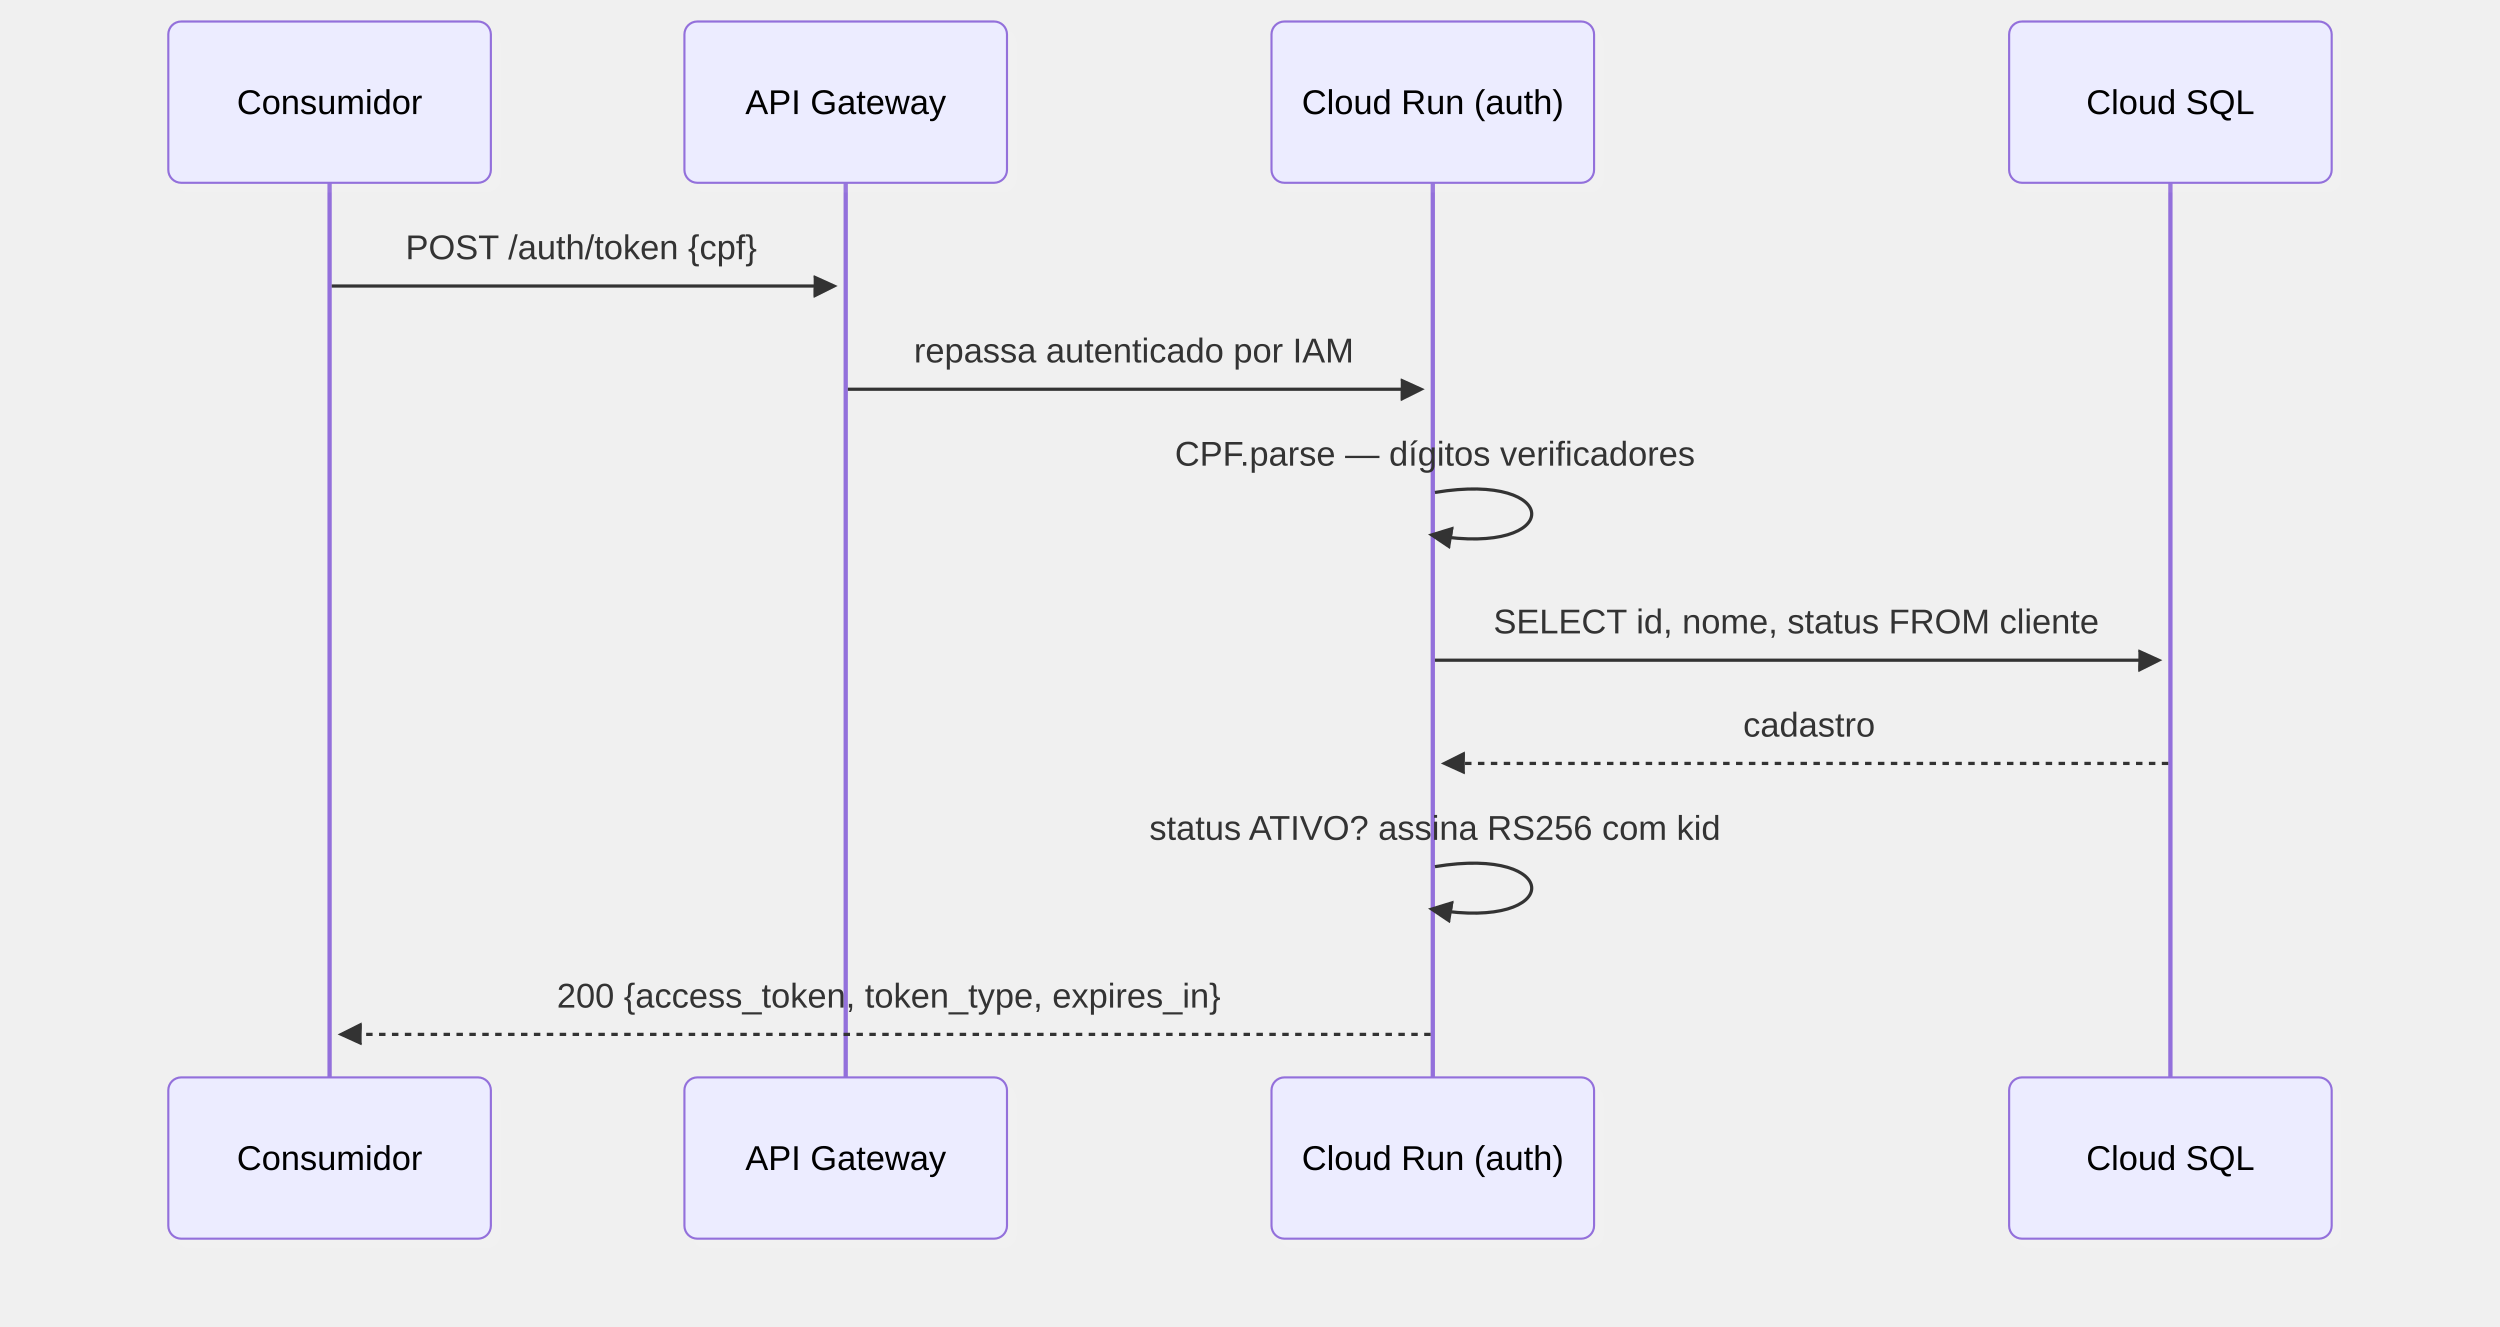
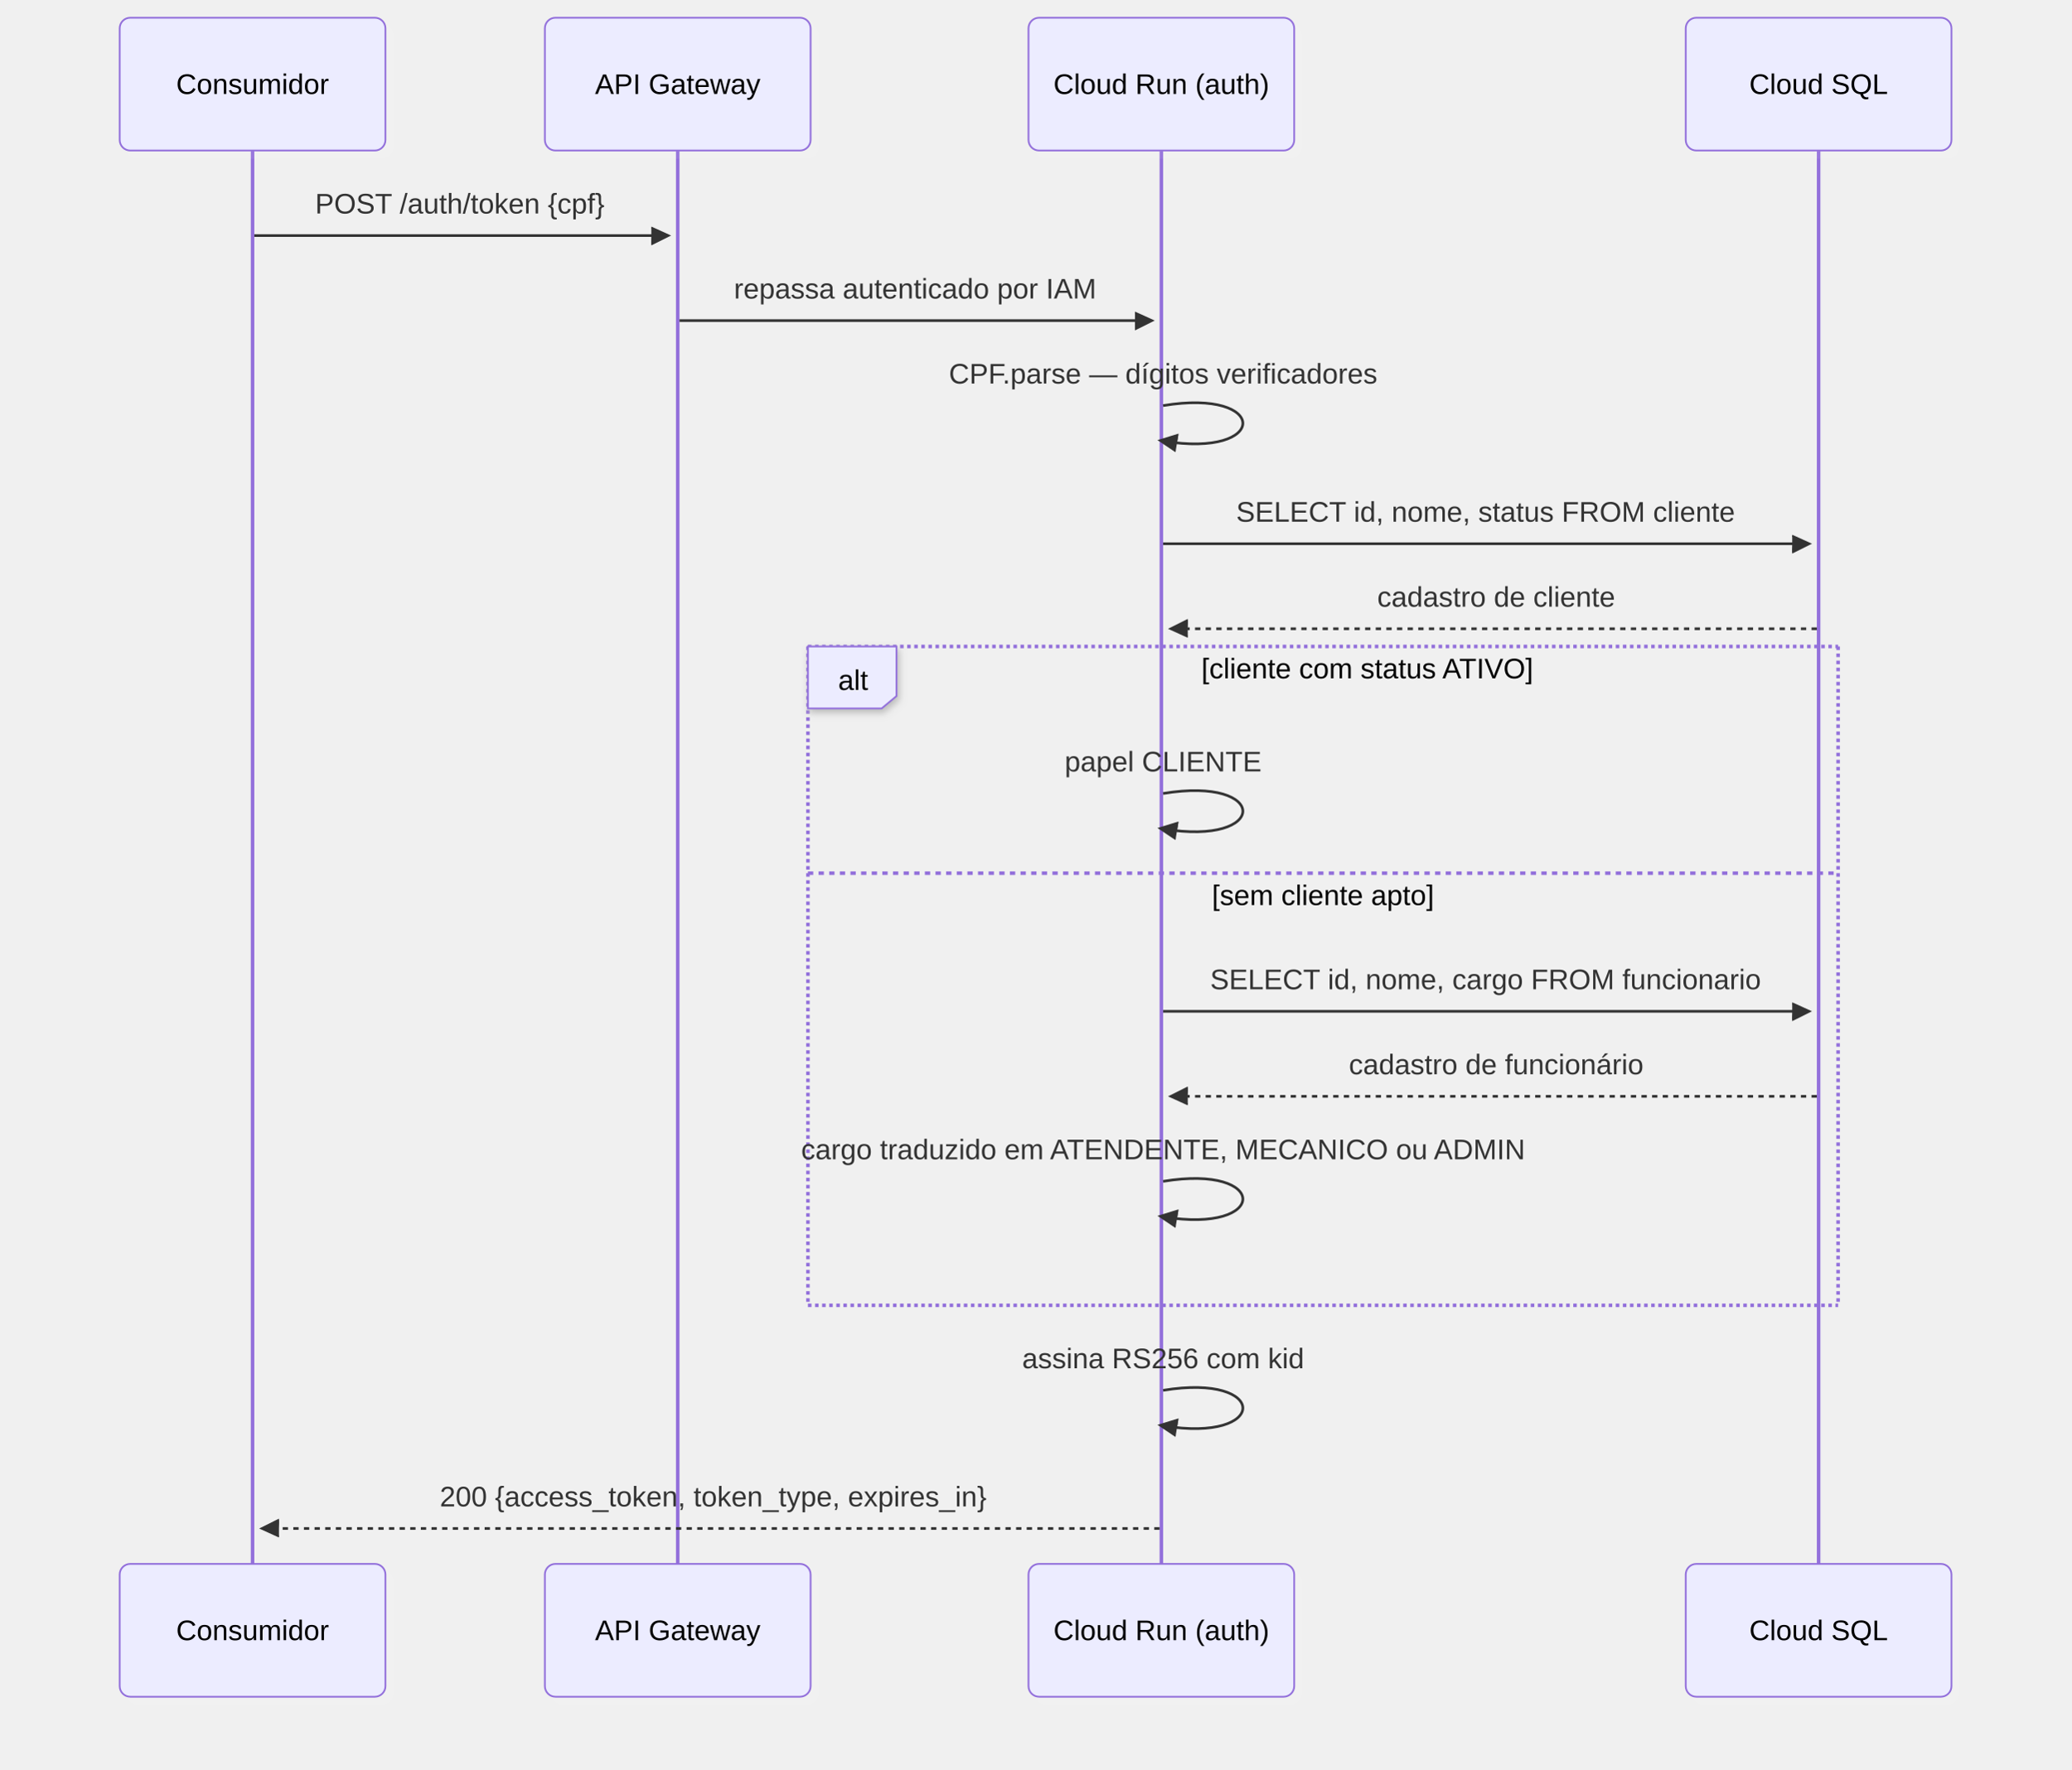
- <svg xmlns="http://www.w3.org/2000/svg" id="my-svg" width="1106" height="587" viewBox="-50 -10 1106 617" role="graphics-document document" aria-roledescription="sequence" style="background-color: white;">
+ <svg xmlns="http://www.w3.org/2000/svg" id="my-svg" width="1134" height="969" viewBox="-50 -10 1134 999" role="graphics-document document" aria-roledescription="sequence" style="background-color: white;">
  <g>
-     <rect x="856" y="491" fill="#eaeaea" stroke="#666" width="150" height="75" name="DB" rx="6" ry="6" class="actor actor-bottom" data-look="neo" filter="url(#my-svg-drop-shadow)" />
-     <text x="931" y="528.5" dominant-baseline="central" alignment-baseline="central" class="actor actor-box" style="text-anchor: middle; font-size: 16px; font-weight: 400; font-family: &quot;Trebuchet MS&quot;, Verdana, Arial, Helvetica, sans-serif;">
-       <tspan x="931" dy="0">Cloud SQL</tspan>
+     <rect x="884" y="873" fill="#eaeaea" stroke="#666" width="150" height="75" name="DB" rx="6" ry="6" class="actor actor-bottom" data-look="neo" filter="url(#my-svg-drop-shadow)" />
+     <text x="959" y="910.5" dominant-baseline="central" alignment-baseline="central" class="actor actor-box" style="text-anchor: middle; font-size: 16px; font-weight: 400; font-family: &quot;Trebuchet MS&quot;, Verdana, Arial, Helvetica, sans-serif;">
+       <tspan x="959" dy="0">Cloud SQL</tspan>
    </text>
  </g>
  <g>
-     <rect x="513" y="491" fill="#eaeaea" stroke="#666" width="150" height="75" name="S" rx="6" ry="6" class="actor actor-bottom" data-look="neo" filter="url(#my-svg-drop-shadow)" />
-     <text x="588" y="528.5" dominant-baseline="central" alignment-baseline="central" class="actor actor-box" style="text-anchor: middle; font-size: 16px; font-weight: 400; font-family: &quot;Trebuchet MS&quot;, Verdana, Arial, Helvetica, sans-serif;">
+     <rect x="513" y="873" fill="#eaeaea" stroke="#666" width="150" height="75" name="S" rx="6" ry="6" class="actor actor-bottom" data-look="neo" filter="url(#my-svg-drop-shadow)" />
+     <text x="588" y="910.5" dominant-baseline="central" alignment-baseline="central" class="actor actor-box" style="text-anchor: middle; font-size: 16px; font-weight: 400; font-family: &quot;Trebuchet MS&quot;, Verdana, Arial, Helvetica, sans-serif;">
      <tspan x="588" dy="0">Cloud Run (auth)</tspan>
    </text>
  </g>
  <g>
-     <rect x="240" y="491" fill="#eaeaea" stroke="#666" width="150" height="75" name="G" rx="6" ry="6" class="actor actor-bottom" data-look="neo" filter="url(#my-svg-drop-shadow)" />
-     <text x="315" y="528.5" dominant-baseline="central" alignment-baseline="central" class="actor actor-box" style="text-anchor: middle; font-size: 16px; font-weight: 400; font-family: &quot;Trebuchet MS&quot;, Verdana, Arial, Helvetica, sans-serif;">
+     <rect x="240" y="873" fill="#eaeaea" stroke="#666" width="150" height="75" name="G" rx="6" ry="6" class="actor actor-bottom" data-look="neo" filter="url(#my-svg-drop-shadow)" />
+     <text x="315" y="910.5" dominant-baseline="central" alignment-baseline="central" class="actor actor-box" style="text-anchor: middle; font-size: 16px; font-weight: 400; font-family: &quot;Trebuchet MS&quot;, Verdana, Arial, Helvetica, sans-serif;">
      <tspan x="315" dy="0">API Gateway</tspan>
    </text>
  </g>
  <g>
-     <rect x="0" y="491" fill="#eaeaea" stroke="#666" width="150" height="75" name="C" rx="6" ry="6" class="actor actor-bottom" data-look="neo" filter="url(#my-svg-drop-shadow)" />
-     <text x="75" y="528.5" dominant-baseline="central" alignment-baseline="central" class="actor actor-box" style="text-anchor: middle; font-size: 16px; font-weight: 400; font-family: &quot;Trebuchet MS&quot;, Verdana, Arial, Helvetica, sans-serif;">
+     <rect x="0" y="873" fill="#eaeaea" stroke="#666" width="150" height="75" name="C" rx="6" ry="6" class="actor actor-bottom" data-look="neo" filter="url(#my-svg-drop-shadow)" />
+     <text x="75" y="910.5" dominant-baseline="central" alignment-baseline="central" class="actor actor-box" style="text-anchor: middle; font-size: 16px; font-weight: 400; font-family: &quot;Trebuchet MS&quot;, Verdana, Arial, Helvetica, sans-serif;">
      <tspan x="75" dy="0">Consumidor</tspan>
    </text>
  </g>
  <g>
-     <line id="actor3" x1="931" y1="75" x2="931" y2="491" class="actor-line 200" stroke-width="0.5px" stroke="#999" name="DB" data-et="life-line" data-id="DB" />
+     <line id="actor3" x1="959" y1="75" x2="959" y2="873" class="actor-line 200" stroke-width="0.5px" stroke="#999" name="DB" data-et="life-line" data-id="DB" />
    <g id="root-3" data-look="neo" data-et="participant" data-type="participant" data-id="DB">
-       <rect x="856" y="0" fill="#eaeaea" stroke="#666" width="150" height="75" name="DB" rx="6" ry="6" class="actor actor-top" data-look="neo" filter="url(#my-svg-drop-shadow)" />
-       <text x="931" y="37.5" dominant-baseline="central" alignment-baseline="central" class="actor actor-box" style="text-anchor: middle; font-size: 16px; font-weight: 400; font-family: &quot;Trebuchet MS&quot;, Verdana, Arial, Helvetica, sans-serif;">
-         <tspan x="931" dy="0">Cloud SQL</tspan>
+       <rect x="884" y="0" fill="#eaeaea" stroke="#666" width="150" height="75" name="DB" rx="6" ry="6" class="actor actor-top" data-look="neo" filter="url(#my-svg-drop-shadow)" />
+       <text x="959" y="37.5" dominant-baseline="central" alignment-baseline="central" class="actor actor-box" style="text-anchor: middle; font-size: 16px; font-weight: 400; font-family: &quot;Trebuchet MS&quot;, Verdana, Arial, Helvetica, sans-serif;">
+         <tspan x="959" dy="0">Cloud SQL</tspan>
      </text>
    </g>
  </g>
  <g>
-     <line id="actor2" x1="588" y1="75" x2="588" y2="491" class="actor-line 200" stroke-width="0.5px" stroke="#999" name="S" data-et="life-line" data-id="S" />
+     <line id="actor2" x1="588" y1="75" x2="588" y2="873" class="actor-line 200" stroke-width="0.5px" stroke="#999" name="S" data-et="life-line" data-id="S" />
    <g id="root-2" data-look="neo" data-et="participant" data-type="participant" data-id="S">
      <rect x="513" y="0" fill="#eaeaea" stroke="#666" width="150" height="75" name="S" rx="6" ry="6" class="actor actor-top" data-look="neo" filter="url(#my-svg-drop-shadow)" />
      <text x="588" y="37.5" dominant-baseline="central" alignment-baseline="central" class="actor actor-box" style="text-anchor: middle; font-size: 16px; font-weight: 400; font-family: &quot;Trebuchet MS&quot;, Verdana, Arial, Helvetica, sans-serif;">
        <tspan x="588" dy="0">Cloud Run (auth)</tspan>
      </text>
    </g>
  </g>
  <g>
-     <line id="actor1" x1="315" y1="75" x2="315" y2="491" class="actor-line 200" stroke-width="0.5px" stroke="#999" name="G" data-et="life-line" data-id="G" />
+     <line id="actor1" x1="315" y1="75" x2="315" y2="873" class="actor-line 200" stroke-width="0.5px" stroke="#999" name="G" data-et="life-line" data-id="G" />
    <g id="root-1" data-look="neo" data-et="participant" data-type="participant" data-id="G">
      <rect x="240" y="0" fill="#eaeaea" stroke="#666" width="150" height="75" name="G" rx="6" ry="6" class="actor actor-top" data-look="neo" filter="url(#my-svg-drop-shadow)" />
      <text x="315" y="37.5" dominant-baseline="central" alignment-baseline="central" class="actor actor-box" style="text-anchor: middle; font-size: 16px; font-weight: 400; font-family: &quot;Trebuchet MS&quot;, Verdana, Arial, Helvetica, sans-serif;">
        <tspan x="315" dy="0">API Gateway</tspan>
      </text>
    </g>
  </g>
  <g>
-     <line id="actor0" x1="75" y1="75" x2="75" y2="491" class="actor-line 200" stroke-width="0.5px" stroke="#999" name="C" data-et="life-line" data-id="C" />
+     <line id="actor0" x1="75" y1="75" x2="75" y2="873" class="actor-line 200" stroke-width="0.5px" stroke="#999" name="C" data-et="life-line" data-id="C" />
    <g id="root-0" data-look="neo" data-et="participant" data-type="participant" data-id="C">
      <rect x="0" y="0" fill="#eaeaea" stroke="#666" width="150" height="75" name="C" rx="6" ry="6" class="actor actor-top" data-look="neo" filter="url(#my-svg-drop-shadow)" />
      <text x="75" y="37.5" dominant-baseline="central" alignment-baseline="central" class="actor actor-box" style="text-anchor: middle; font-size: 16px; font-weight: 400; font-family: &quot;Trebuchet MS&quot;, Verdana, Arial, Helvetica, sans-serif;">
        <tspan x="75" dy="0">Consumidor</tspan>
      </text>
    </g>
  </g>
  <style>#my-svg{font-family:"Trebuchet MS",Verdana,Arial,Helvetica,sans-serif;font-size:16px;fill:#333;}@keyframes edge-animation-frame{from{stroke-dashoffset:0;}}@keyframes dash{to{stroke-dashoffset:0;}}#my-svg .edge-animation-slow{stroke-dasharray:9,5!important;stroke-dashoffset:900;animation:dash 50s linear infinite;stroke-linecap:round;}#my-svg .edge-animation-fast{stroke-dasharray:9,5!important;stroke-dashoffset:900;animation:dash 20s linear infinite;stroke-linecap:round;}#my-svg .error-icon{fill:#552222;}#my-svg .error-text{fill:#552222;stroke:#552222;}#my-svg .edge-thickness-normal{stroke-width:1px;}#my-svg .edge-thickness-thick{stroke-width:3.5px;}#my-svg .edge-pattern-solid{stroke-dasharray:0;}#my-svg .edge-thickness-invisible{stroke-width:0;fill:none;}#my-svg .edge-pattern-dashed{stroke-dasharray:3;}#my-svg .edge-pattern-dotted{stroke-dasharray:2;}#my-svg .marker{fill:#333333;stroke:#333333;}#my-svg .marker.cross{stroke:#333333;}#my-svg svg{font-family:"Trebuchet MS",Verdana,Arial,Helvetica,sans-serif;font-size:16px;}#my-svg p{margin:0;}#my-svg .actor{stroke:#9370DB;fill:#ECECFF;stroke-width:1;}#my-svg rect.actor.outer-path[data-look="neo"]{filter:drop-shadow(1px 2px 2px rgba(185, 185, 185, 1));}#my-svg rect.note[data-look="neo"]{stroke:#aaaa33;fill:#fff5ad;filter:drop-shadow(1px 2px 2px rgba(185, 185, 185, 1));}#my-svg text.actor&gt;tspan{fill:black;stroke:none;}#my-svg .actor-line{stroke:#9370DB;}#my-svg .innerArc{stroke-width:1.5;stroke-dasharray:none;}#my-svg .messageLine0{stroke-width:1.5;stroke-dasharray:none;stroke:#333;}#my-svg .messageLine1{stroke-width:1.5;stroke-dasharray:2,2;stroke:#333;}#my-svg [id$="-arrowhead"] path{fill:#333;stroke:#333;}#my-svg .sequenceNumber{fill:white;}#my-svg [id$="-sequencenumber"]{fill:#333;}#my-svg [id$="-crosshead"] path{fill:#333;stroke:#333;}#my-svg .messageText{fill:#333;stroke:none;}#my-svg .labelBox{stroke:#9370DB;fill:#ECECFF;filter:drop-shadow(1px 2px 2px rgba(185, 185, 185, 1));}#my-svg .labelText,#my-svg .labelText&gt;tspan{fill:black;stroke:none;}#my-svg .loopText,#my-svg .loopText&gt;tspan{fill:black;stroke:none;}#my-svg .sectionTitle,#my-svg .sectionTitle&gt;tspan{fill:black;stroke:none;}#my-svg .loopLine{stroke-width:2px;stroke-dasharray:2,2;stroke:#9370DB;fill:#9370DB;}#my-svg .note{stroke:#aaaa33;fill:#fff5ad;}#my-svg .noteText,#my-svg .noteText&gt;tspan{fill:black;stroke:none;}#my-svg .activation0{fill:#f4f4f4;stroke:#666;}#my-svg .activation1{fill:#f4f4f4;stroke:#666;}#my-svg .activation2{fill:#f4f4f4;stroke:#666;}#my-svg .actorPopupMenu{position:absolute;}#my-svg .actorPopupMenuPanel{position:absolute;fill:#ECECFF;box-shadow:0px 8px 16px 0px rgba(0,0,0,0.2);filter:drop-shadow(3px 5px 2px rgb(0 0 0 / 0.4));}#my-svg .actor-man circle,#my-svg line{fill:#ECECFF;stroke-width:2px;}#my-svg g rect.rect{filter:drop-shadow(1px 2px 2px rgba(185, 185, 185, 1));stroke:#9370DB;}#my-svg .node .neo-node{stroke:#9370DB;}#my-svg [data-look="neo"].node rect,#my-svg [data-look="neo"].cluster rect,#my-svg [data-look="neo"].node polygon{stroke:#9370DB;filter:drop-shadow(1px 2px 2px rgba(185, 185, 185, 1));}#my-svg [data-look="neo"].swimlane.cluster rect{filter:none;}#my-svg [data-look="neo"].node path{stroke:#9370DB;stroke-width:1px;}#my-svg [data-look="neo"].node .outer-path{filter:drop-shadow(1px 2px 2px rgba(185, 185, 185, 1));}#my-svg [data-look="neo"].node .neo-line path{stroke:#9370DB;filter:none;}#my-svg [data-look="neo"].node circle{stroke:#9370DB;filter:drop-shadow(1px 2px 2px rgba(185, 185, 185, 1));}#my-svg [data-look="neo"].node circle .state-start{fill:#000000;}#my-svg [data-look="neo"].icon-shape .icon{fill:#9370DB;filter:drop-shadow(1px 2px 2px rgba(185, 185, 185, 1));}#my-svg [data-look="neo"].icon-shape .icon-neo path{stroke:#9370DB;filter:drop-shadow(1px 2px 2px rgba(185, 185, 185, 1));}#my-svg :root{--mermaid-font-family:"Trebuchet MS",Verdana,Arial,Helvetica,sans-serif;}</style>
  <g />
  <defs>
    <symbol id="my-svg-computer" width="24" height="24">
      <path transform="scale(.5)" d="M2 2v13h20v-13h-20zm18 11h-16v-9h16v9zm-10.228 6l.466-1h3.524l.467 1h-4.457zm14.228 3h-24l2-6h2.104l-1.33 4h18.45l-1.297-4h2.073l2 6zm-5-10h-14v-7h14v7z" />
    </symbol>
  </defs>
  <defs>
    <symbol id="my-svg-database" fill-rule="evenodd" clip-rule="evenodd">
      <path transform="scale(.5)" d="M12.258.001l.256.004.255.005.253.008.251.01.249.012.247.015.246.016.242.019.241.02.239.023.236.024.233.027.231.028.229.031.225.032.223.034.22.036.217.038.214.04.211.041.208.043.205.045.201.046.198.048.194.05.191.051.187.053.183.054.18.056.175.057.172.059.168.06.163.061.16.063.155.064.15.066.074.033.073.033.071.034.07.034.069.035.068.035.067.035.066.035.064.036.064.036.062.036.06.036.06.037.058.037.058.037.055.038.055.038.053.038.052.038.051.039.05.039.048.039.047.039.045.04.044.04.043.04.041.04.04.041.039.041.037.041.036.041.034.041.033.042.032.042.03.042.029.042.027.042.026.043.024.043.023.043.021.043.02.043.018.044.017.043.015.044.013.044.012.044.011.045.009.044.007.045.006.045.004.045.002.045.001.045v17l-.001.045-.002.045-.004.045-.006.045-.007.045-.009.044-.011.045-.012.044-.013.044-.015.044-.017.043-.018.044-.02.043-.021.043-.023.043-.024.043-.026.043-.027.042-.029.042-.03.042-.032.042-.033.042-.034.041-.036.041-.037.041-.039.041-.04.041-.041.04-.043.04-.044.04-.045.04-.047.039-.048.039-.05.039-.051.039-.052.038-.053.038-.055.038-.055.038-.058.037-.058.037-.06.037-.06.036-.062.036-.064.036-.064.036-.066.035-.067.035-.068.035-.069.035-.07.034-.071.034-.073.033-.074.033-.15.066-.155.064-.16.063-.163.061-.168.06-.172.059-.175.057-.18.056-.183.054-.187.053-.191.051-.194.05-.198.048-.201.046-.205.045-.208.043-.211.041-.214.04-.217.038-.22.036-.223.034-.225.032-.229.031-.231.028-.233.027-.236.024-.239.023-.241.02-.242.019-.246.016-.247.015-.249.012-.251.01-.253.008-.255.005-.256.004-.258.001-.258-.001-.256-.004-.255-.005-.253-.008-.251-.01-.249-.012-.247-.015-.245-.016-.243-.019-.241-.02-.238-.023-.236-.024-.234-.027-.231-.028-.228-.031-.226-.032-.223-.034-.22-.036-.217-.038-.214-.04-.211-.041-.208-.043-.204-.045-.201-.046-.198-.048-.195-.05-.19-.051-.187-.053-.184-.054-.179-.056-.176-.057-.172-.059-.167-.06-.164-.061-.159-.063-.155-.064-.151-.066-.074-.033-.072-.033-.072-.034-.07-.034-.069-.035-.068-.035-.067-.035-.066-.035-.064-.036-.063-.036-.062-.036-.061-.036-.06-.037-.058-.037-.057-.037-.056-.038-.055-.038-.053-.038-.052-.038-.051-.039-.049-.039-.049-.039-.046-.039-.046-.04-.044-.04-.043-.04-.041-.04-.04-.041-.039-.041-.037-.041-.036-.041-.034-.041-.033-.042-.032-.042-.03-.042-.029-.042-.027-.042-.026-.043-.024-.043-.023-.043-.021-.043-.02-.043-.018-.044-.017-.043-.015-.044-.013-.044-.012-.044-.011-.045-.009-.044-.007-.045-.006-.045-.004-.045-.002-.045-.001-.045v-17l.001-.045.002-.045.004-.045.006-.045.007-.045.009-.044.011-.045.012-.044.013-.044.015-.044.017-.043.018-.044.02-.043.021-.043.023-.043.024-.043.026-.043.027-.042.029-.042.03-.042.032-.042.033-.042.034-.041.036-.041.037-.041.039-.041.04-.041.041-.04.043-.04.044-.04.046-.04.046-.039.049-.039.049-.039.051-.039.052-.038.053-.038.055-.038.056-.038.057-.037.058-.037.06-.037.061-.036.062-.036.063-.036.064-.036.066-.035.067-.035.068-.035.069-.035.07-.034.072-.034.072-.033.074-.033.151-.066.155-.064.159-.063.164-.061.167-.06.172-.059.176-.057.179-.056.184-.054.187-.053.19-.051.195-.05.198-.048.201-.046.204-.045.208-.043.211-.041.214-.04.217-.038.22-.036.223-.034.226-.032.228-.031.231-.028.234-.027.236-.024.238-.023.241-.02.243-.019.245-.016.247-.015.249-.012.251-.01.253-.008.255-.005.256-.004.258-.001.258.001zm-9.258 20.499v.01l.001.021.003.021.004.022.005.021.006.022.007.022.009.023.01.022.011.023.012.023.013.023.015.023.016.024.017.023.018.024.019.024.021.024.022.025.023.024.024.025.052.049.056.05.061.051.066.051.07.051.075.051.079.052.084.052.088.052.092.052.097.052.102.051.105.052.11.052.114.051.119.051.123.051.127.05.131.05.135.05.139.048.144.049.147.047.152.047.155.047.16.045.163.045.167.043.171.043.176.041.178.041.183.039.187.039.19.037.194.035.197.035.202.033.204.031.209.03.212.029.216.027.219.025.222.024.226.021.23.02.233.018.236.016.24.015.243.012.246.01.249.008.253.005.256.004.259.001.26-.001.257-.004.254-.005.25-.008.247-.011.244-.012.241-.014.237-.016.233-.018.231-.021.226-.021.224-.024.22-.026.216-.027.212-.028.21-.031.205-.031.202-.034.198-.034.194-.036.191-.037.187-.039.183-.04.179-.04.175-.042.172-.043.168-.044.163-.045.16-.046.155-.046.152-.047.148-.048.143-.049.139-.049.136-.05.131-.05.126-.05.123-.051.118-.052.114-.051.11-.052.106-.052.101-.052.096-.052.092-.052.088-.053.083-.051.079-.052.074-.052.07-.051.065-.051.06-.051.056-.05.051-.05.023-.024.023-.025.021-.024.02-.024.019-.024.018-.024.017-.024.015-.023.014-.024.013-.023.012-.023.01-.023.01-.022.008-.022.006-.022.006-.022.004-.022.004-.021.001-.021.001-.021v-4.127l-.077.055-.08.053-.083.054-.085.053-.087.052-.09.052-.093.051-.095.05-.097.05-.1.049-.102.049-.105.048-.106.047-.109.047-.111.046-.114.045-.115.045-.118.044-.12.043-.122.042-.124.042-.126.041-.128.04-.13.04-.132.038-.134.038-.135.037-.138.037-.139.035-.142.035-.143.034-.144.033-.147.032-.148.031-.15.03-.151.03-.153.029-.154.027-.156.027-.158.026-.159.025-.161.024-.162.023-.163.022-.165.021-.166.02-.167.019-.169.018-.169.017-.171.016-.173.015-.173.014-.175.013-.175.012-.177.011-.178.01-.179.008-.179.008-.181.006-.182.005-.182.004-.184.003-.184.002h-.37l-.184-.002-.184-.003-.182-.004-.182-.005-.181-.006-.179-.008-.179-.008-.178-.01-.176-.011-.176-.012-.175-.013-.173-.014-.172-.015-.171-.016-.17-.017-.169-.018-.167-.019-.166-.02-.165-.021-.163-.022-.162-.023-.161-.024-.159-.025-.157-.026-.156-.027-.155-.027-.153-.029-.151-.03-.15-.03-.148-.031-.146-.032-.145-.033-.143-.034-.141-.035-.14-.035-.137-.037-.136-.037-.134-.038-.132-.038-.13-.04-.128-.04-.126-.041-.124-.042-.122-.042-.12-.044-.117-.043-.116-.045-.113-.045-.112-.046-.109-.047-.106-.047-.105-.048-.102-.049-.1-.049-.097-.05-.095-.05-.093-.052-.09-.051-.087-.052-.085-.053-.083-.054-.08-.054-.077-.054v4.127zm0-5.654v.011l.001.021.003.021.004.021.005.022.006.022.007.022.009.022.01.022.011.023.012.023.013.023.015.024.016.023.017.024.018.024.019.024.021.024.022.024.023.025.024.024.052.05.056.05.061.05.066.051.07.051.075.052.079.051.084.052.088.052.092.052.097.052.102.052.105.052.11.051.114.051.119.052.123.05.127.051.131.05.135.049.139.049.144.048.147.048.152.047.155.046.16.045.163.045.167.044.171.042.176.042.178.04.183.04.187.038.19.037.194.036.197.034.202.033.204.032.209.03.212.028.216.027.219.025.222.024.226.022.23.02.233.018.236.016.24.014.243.012.246.01.249.008.253.006.256.003.259.001.26-.001.257-.003.254-.006.25-.008.247-.01.244-.012.241-.015.237-.016.233-.018.231-.02.226-.022.224-.024.22-.025.216-.027.212-.029.21-.03.205-.032.202-.033.198-.035.194-.036.191-.037.187-.039.183-.039.179-.041.175-.042.172-.043.168-.044.163-.045.16-.045.155-.047.152-.047.148-.048.143-.048.139-.05.136-.049.131-.05.126-.051.123-.051.118-.051.114-.052.11-.052.106-.052.101-.052.096-.052.092-.052.088-.052.083-.052.079-.052.074-.051.07-.052.065-.051.06-.05.056-.051.051-.049.023-.025.023-.024.021-.025.02-.024.019-.024.018-.024.017-.024.015-.023.014-.023.013-.024.012-.022.01-.023.01-.023.008-.022.006-.022.006-.022.004-.021.004-.022.001-.021.001-.021v-4.139l-.077.054-.08.054-.083.054-.085.052-.087.053-.09.051-.093.051-.095.051-.097.05-.1.049-.102.049-.105.048-.106.047-.109.047-.111.046-.114.045-.115.044-.118.044-.12.044-.122.042-.124.042-.126.041-.128.04-.13.039-.132.039-.134.038-.135.037-.138.036-.139.036-.142.035-.143.033-.144.033-.147.033-.148.031-.15.03-.151.03-.153.028-.154.028-.156.027-.158.026-.159.025-.161.024-.162.023-.163.022-.165.021-.166.02-.167.019-.169.018-.169.017-.171.016-.173.015-.173.014-.175.013-.175.012-.177.011-.178.009-.179.009-.179.007-.181.007-.182.005-.182.004-.184.003-.184.002h-.37l-.184-.002-.184-.003-.182-.004-.182-.005-.181-.007-.179-.007-.179-.009-.178-.009-.176-.011-.176-.012-.175-.013-.173-.014-.172-.015-.171-.016-.17-.017-.169-.018-.167-.019-.166-.02-.165-.021-.163-.022-.162-.023-.161-.024-.159-.025-.157-.026-.156-.027-.155-.028-.153-.028-.151-.03-.15-.03-.148-.031-.146-.033-.145-.033-.143-.033-.141-.035-.14-.036-.137-.036-.136-.037-.134-.038-.132-.039-.13-.039-.128-.04-.126-.041-.124-.042-.122-.043-.12-.043-.117-.044-.116-.044-.113-.046-.112-.046-.109-.046-.106-.047-.105-.048-.102-.049-.1-.049-.097-.05-.095-.051-.093-.051-.09-.051-.087-.053-.085-.052-.083-.054-.08-.054-.077-.054v4.139zm0-5.666v.011l.001.02.003.022.004.021.005.022.006.021.007.022.009.023.01.022.011.023.012.023.013.023.015.023.016.024.017.024.018.023.019.024.021.025.022.024.023.024.024.025.052.05.056.05.061.05.066.051.07.051.075.052.079.051.084.052.088.052.092.052.097.052.102.052.105.051.11.052.114.051.119.051.123.051.127.05.131.05.135.05.139.049.144.048.147.048.152.047.155.046.16.045.163.045.167.043.171.043.176.042.178.04.183.04.187.038.19.037.194.036.197.034.202.033.204.032.209.03.212.028.216.027.219.025.222.024.226.021.23.02.233.018.236.017.24.014.243.012.246.01.249.008.253.006.256.003.259.001.26-.001.257-.003.254-.006.25-.008.247-.01.244-.013.241-.014.237-.016.233-.018.231-.02.226-.022.224-.024.22-.025.216-.027.212-.029.21-.03.205-.032.202-.033.198-.035.194-.036.191-.037.187-.039.183-.039.179-.041.175-.042.172-.043.168-.044.163-.045.16-.045.155-.047.152-.047.148-.048.143-.049.139-.049.136-.049.131-.051.126-.05.123-.051.118-.052.114-.051.11-.052.106-.052.101-.052.096-.052.092-.052.088-.052.083-.052.079-.052.074-.052.07-.051.065-.051.06-.051.056-.05.051-.049.023-.025.023-.025.021-.024.02-.024.019-.024.018-.024.017-.024.015-.023.014-.024.013-.023.012-.023.01-.022.01-.023.008-.022.006-.022.006-.022.004-.022.004-.021.001-.021.001-.021v-4.153l-.077.054-.08.054-.083.053-.085.053-.087.053-.09.051-.093.051-.095.051-.097.05-.1.049-.102.048-.105.048-.106.048-.109.046-.111.046-.114.046-.115.044-.118.044-.12.043-.122.043-.124.042-.126.041-.128.04-.13.039-.132.039-.134.038-.135.037-.138.036-.139.036-.142.034-.143.034-.144.033-.147.032-.148.032-.15.03-.151.03-.153.028-.154.028-.156.027-.158.026-.159.024-.161.024-.162.023-.163.023-.165.021-.166.02-.167.019-.169.018-.169.017-.171.016-.173.015-.173.014-.175.013-.175.012-.177.01-.178.01-.179.009-.179.007-.181.006-.182.006-.182.004-.184.003-.184.001-.185.001-.185-.001-.184-.001-.184-.003-.182-.004-.182-.006-.181-.006-.179-.007-.179-.009-.178-.01-.176-.01-.176-.012-.175-.013-.173-.014-.172-.015-.171-.016-.17-.017-.169-.018-.167-.019-.166-.02-.165-.021-.163-.023-.162-.023-.161-.024-.159-.024-.157-.026-.156-.027-.155-.028-.153-.028-.151-.03-.15-.03-.148-.032-.146-.032-.145-.033-.143-.034-.141-.034-.14-.036-.137-.036-.136-.037-.134-.038-.132-.039-.13-.039-.128-.041-.126-.041-.124-.041-.122-.043-.12-.043-.117-.044-.116-.044-.113-.046-.112-.046-.109-.046-.106-.048-.105-.048-.102-.048-.1-.05-.097-.049-.095-.051-.093-.051-.09-.052-.087-.052-.085-.053-.083-.053-.08-.054-.077-.054v4.153zm8.74-8.179l-.257.004-.254.005-.25.008-.247.011-.244.012-.241.014-.237.016-.233.018-.231.021-.226.022-.224.023-.22.026-.216.027-.212.028-.21.031-.205.032-.202.033-.198.034-.194.036-.191.038-.187.038-.183.04-.179.041-.175.042-.172.043-.168.043-.163.045-.16.046-.155.046-.152.048-.148.048-.143.048-.139.049-.136.05-.131.05-.126.051-.123.051-.118.051-.114.052-.11.052-.106.052-.101.052-.096.052-.092.052-.088.052-.083.052-.079.052-.074.051-.07.052-.065.051-.06.05-.056.05-.051.05-.023.025-.023.024-.021.024-.02.025-.019.024-.018.024-.017.023-.015.024-.014.023-.013.023-.012.023-.01.023-.01.022-.008.022-.006.023-.006.021-.004.022-.004.021-.001.021-.001.021.001.021.001.021.004.021.004.022.006.021.006.023.008.022.01.022.01.023.012.023.013.023.014.023.015.024.017.023.018.024.019.024.02.025.021.024.023.024.023.025.051.05.056.05.06.05.065.051.07.052.074.051.079.052.083.052.088.052.092.052.096.052.101.052.106.052.11.052.114.052.118.051.123.051.126.051.131.05.136.05.139.049.143.048.148.048.152.048.155.046.16.046.163.045.168.043.172.043.175.042.179.041.183.04.187.038.191.038.194.036.198.034.202.033.205.032.21.031.212.028.216.027.22.026.224.023.226.022.231.021.233.018.237.016.241.014.244.012.247.011.25.008.254.005.257.004.26.001.26-.001.257-.004.254-.005.25-.008.247-.011.244-.012.241-.014.237-.016.233-.018.231-.021.226-.022.224-.023.22-.026.216-.027.212-.028.21-.031.205-.032.202-.033.198-.034.194-.036.191-.038.187-.038.183-.04.179-.041.175-.042.172-.043.168-.043.163-.045.16-.046.155-.046.152-.048.148-.048.143-.048.139-.049.136-.05.131-.05.126-.051.123-.051.118-.051.114-.052.11-.052.106-.052.101-.052.096-.052.092-.052.088-.052.083-.052.079-.052.074-.051.07-.052.065-.051.06-.05.056-.05.051-.05.023-.025.023-.024.021-.024.02-.025.019-.024.018-.024.017-.023.015-.024.014-.023.013-.023.012-.023.01-.023.01-.022.008-.022.006-.023.006-.021.004-.022.004-.021.001-.021.001-.021-.001-.021-.001-.021-.004-.021-.004-.022-.006-.021-.006-.023-.008-.022-.01-.022-.01-.023-.012-.023-.013-.023-.014-.023-.015-.024-.017-.023-.018-.024-.019-.024-.02-.025-.021-.024-.023-.024-.023-.025-.051-.05-.056-.05-.06-.05-.065-.051-.07-.052-.074-.051-.079-.052-.083-.052-.088-.052-.092-.052-.096-.052-.101-.052-.106-.052-.11-.052-.114-.052-.118-.051-.123-.051-.126-.051-.131-.05-.136-.05-.139-.049-.143-.048-.148-.048-.152-.048-.155-.046-.16-.046-.163-.045-.168-.043-.172-.043-.175-.042-.179-.041-.183-.04-.187-.038-.191-.038-.194-.036-.198-.034-.202-.033-.205-.032-.21-.031-.212-.028-.216-.027-.22-.026-.224-.023-.226-.022-.231-.021-.233-.018-.237-.016-.241-.014-.244-.012-.247-.011-.25-.008-.254-.005-.257-.004-.26-.001-.26.001z" />
    </symbol>
  </defs>
  <defs>
    <symbol id="my-svg-clock" width="24" height="24">
      <path transform="scale(.5)" d="M12 2c5.514 0 10 4.486 10 10s-4.486 10-10 10-10-4.486-10-10 4.486-10 10-10zm0-2c-6.627 0-12 5.373-12 12s5.373 12 12 12 12-5.373 12-12-5.373-12-12-12zm5.848 12.459c.202.038.202.333.001.372-1.907.361-6.045 1.111-6.547 1.111-.719 0-1.301-.582-1.301-1.301 0-.512.77-5.447 1.125-7.445.034-.192.312-.181.343.014l.985 6.238 5.394 1.011z" />
    </symbol>
  </defs>
  <defs>
    <marker id="my-svg-arrowhead" refX="7.9" refY="5" markerUnits="userSpaceOnUse" markerWidth="12" markerHeight="12" orient="auto-start-reverse">
      <path d="M -1 0 L 10 5 L 0 10 z" />
    </marker>
  </defs>
  <defs>
    <marker id="my-svg-crosshead" markerWidth="15" markerHeight="8" orient="auto" refX="4" refY="4.5">
      <path fill="none" stroke="#000000" stroke-width="1pt" d="M 1,2 L 6,7 M 6,2 L 1,7" style="stroke-dasharray: 0, 0;" />
    </marker>
  </defs>
  <defs>
    <marker id="my-svg-filled-head" refX="15.5" refY="7" markerWidth="20" markerHeight="28" orient="auto">
      <path d="M 18,7 L9,13 L14,7 L9,1 Z" />
    </marker>
  </defs>
  <defs>
    <marker id="my-svg-sequencenumber" refX="15" refY="15" markerWidth="60" markerHeight="40" orient="auto">
      <circle cx="15" cy="15" r="6" />
    </marker>
  </defs>
  <defs>
    <marker id="my-svg-solidTopArrowHead" refX="7.9" refY="7.25" markerUnits="userSpaceOnUse" markerWidth="12" markerHeight="12" orient="auto-start-reverse">
      <path d="M 0 0 L 10 8 L 0 8 z" />
    </marker>
  </defs>
  <defs>
    <marker id="my-svg-solidBottomArrowHead" refX="7.9" refY="0.75" markerUnits="userSpaceOnUse" markerWidth="12" markerHeight="12" orient="auto-start-reverse">
      <path d="M 0 0 L 10 0 L 0 8 z" />
    </marker>
  </defs>
  <defs>
    <marker id="my-svg-stickTopArrowHead" refX="7.5" refY="7" markerUnits="userSpaceOnUse" markerWidth="12" markerHeight="12" orient="auto-start-reverse">
      <path d="M 0 0 L 7 7" stroke="black" stroke-width="1.5" fill="none" />
    </marker>
  </defs>
  <defs>
    <marker id="my-svg-stickBottomArrowHead" refX="7.5" refY="0" markerUnits="userSpaceOnUse" markerWidth="12" markerHeight="12" orient="auto-start-reverse">
      <path d="M 0 7 L 7 0" stroke="black" stroke-width="1.5" fill="none" />
    </marker>
  </defs>
  <defs>
    <filter id="my-svg-drop-shadow" height="130%" width="130%">
      <feDropShadow dx="4" dy="4" stdDeviation="0" flood-opacity="0.06" flood-color="#FFFFFF" />
    </filter>
  </defs>
+   <g data-et="control-structure" data-id="i11">
+     <line x1="388.5" y1="355" x2="970" y2="355" class="loopLine" />
+     <line x1="970" y1="355" x2="970" y2="727" class="loopLine" />
+     <line x1="388.5" y1="727" x2="970" y2="727" class="loopLine" />
+     <line x1="388.5" y1="355" x2="388.5" y2="727" class="loopLine" />
+     <line x1="388.5" y1="483" x2="970" y2="483" class="loopLine" style="stroke-dasharray: 3, 3;" />
+     <polygon points="388.5,355 438.5,355 438.5,383 430.1,390 388.5,390" class="labelBox" />
+     <text x="414" y="375" text-anchor="middle" dominant-baseline="middle" alignment-baseline="middle" class="labelText" style="font-family: &quot;Trebuchet MS&quot;, Verdana, Arial, Helvetica, sans-serif; font-size: 16px; font-weight: 400;">alt</text>
+     <text x="704.25" y="373" text-anchor="middle" class="loopText" style="font-family: &quot;Trebuchet MS&quot;, Verdana, Arial, Helvetica, sans-serif; font-size: 16px; font-weight: 400;">
+       <tspan x="704.25">[cliente com status ATIVO]</tspan>
+     </text>
+     <text x="679.25" y="501" text-anchor="middle" class="sectionTitle" style="font-family: &quot;Trebuchet MS&quot;, Verdana, Arial, Helvetica, sans-serif; font-size: 16px; font-weight: 400;">[sem cliente apto]</text>
+   </g>
  <text x="192" y="90" text-anchor="middle" dominant-baseline="middle" alignment-baseline="middle" class="messageText" dy="1em" style="font-family: &quot;Trebuchet MS&quot;, Verdana, Arial, Helvetica, sans-serif; font-size: 16px; font-weight: 400;">POST /auth/token {cpf}</text>
  <line x1="76" y1="123" x2="308" y2="123" class="messageLine0" data-et="message" data-id="i0" data-from="C" data-to="G" stroke-width="2" stroke="none" marker-end="url(#my-svg-arrowhead)" style="fill: none;" />
  <text x="449" y="138" text-anchor="middle" dominant-baseline="middle" alignment-baseline="middle" class="messageText" dy="1em" style="font-family: &quot;Trebuchet MS&quot;, Verdana, Arial, Helvetica, sans-serif; font-size: 16px; font-weight: 400;">repassa autenticado por IAM</text>
  <line x1="316" y1="171" x2="581" y2="171" class="messageLine0" data-et="message" data-id="i1" data-from="G" data-to="S" stroke-width="2" stroke="none" marker-end="url(#my-svg-arrowhead)" style="fill: none;" />
  <text x="589" y="186" text-anchor="middle" dominant-baseline="middle" alignment-baseline="middle" class="messageText" dy="1em" style="font-family: &quot;Trebuchet MS&quot;, Verdana, Arial, Helvetica, sans-serif; font-size: 16px; font-weight: 400;">CPF.parse — dígitos verificadores</text>
  <path d="M 589,219 C 649,209 649,249 589,239" class="messageLine0" data-et="message" data-id="i2" data-from="S" data-to="S" stroke-width="2" stroke="none" marker-end="url(#my-svg-arrowhead)" style="fill: none;" />
-   <text x="757" y="264" text-anchor="middle" dominant-baseline="middle" alignment-baseline="middle" class="messageText" dy="1em" style="font-family: &quot;Trebuchet MS&quot;, Verdana, Arial, Helvetica, sans-serif; font-size: 16px; font-weight: 400;">SELECT id, nome, status FROM cliente</text>
-   <line x1="589" y1="297" x2="924" y2="297" class="messageLine0" data-et="message" data-id="i3" data-from="S" data-to="DB" stroke-width="2" stroke="none" marker-end="url(#my-svg-arrowhead)" style="fill: none;" />
-   <text x="763" y="312" text-anchor="middle" dominant-baseline="middle" alignment-baseline="middle" class="messageText" dy="1em" style="font-family: &quot;Trebuchet MS&quot;, Verdana, Arial, Helvetica, sans-serif; font-size: 16px; font-weight: 400;">cadastro</text>
-   <line x1="930" y1="345" x2="595" y2="345" class="messageLine1" data-et="message" data-id="i4" data-from="DB" data-to="S" stroke-width="2" stroke="none" marker-end="url(#my-svg-arrowhead)" style="stroke-dasharray: 3, 3; fill: none;" />
-   <text x="589" y="360" text-anchor="middle" dominant-baseline="middle" alignment-baseline="middle" class="messageText" dy="1em" style="font-family: &quot;Trebuchet MS&quot;, Verdana, Arial, Helvetica, sans-serif; font-size: 16px; font-weight: 400;">status ATIVO? assina RS256 com kid</text>
-   <path d="M 589,393 C 649,383 649,423 589,413" class="messageLine0" data-et="message" data-id="i5" data-from="S" data-to="S" stroke-width="2" stroke="none" marker-end="url(#my-svg-arrowhead)" style="fill: none;" />
-   <text x="335" y="438" text-anchor="middle" dominant-baseline="middle" alignment-baseline="middle" class="messageText" dy="1em" style="font-family: &quot;Trebuchet MS&quot;, Verdana, Arial, Helvetica, sans-serif; font-size: 16px; font-weight: 400;">200 {access_token, token_type, expires_in}</text>
-   <line x1="587" y1="471" x2="82" y2="471" class="messageLine1" data-et="message" data-id="i6" data-from="S" data-to="C" stroke-width="2" stroke="none" marker-end="url(#my-svg-arrowhead)" style="stroke-dasharray: 3, 3; fill: none;" />
+   <text x="771" y="264" text-anchor="middle" dominant-baseline="middle" alignment-baseline="middle" class="messageText" dy="1em" style="font-family: &quot;Trebuchet MS&quot;, Verdana, Arial, Helvetica, sans-serif; font-size: 16px; font-weight: 400;">SELECT id, nome, status FROM cliente</text>
+   <line x1="589" y1="297" x2="952" y2="297" class="messageLine0" data-et="message" data-id="i3" data-from="S" data-to="DB" stroke-width="2" stroke="none" marker-end="url(#my-svg-arrowhead)" style="fill: none;" />
+   <text x="777" y="312" text-anchor="middle" dominant-baseline="middle" alignment-baseline="middle" class="messageText" dy="1em" style="font-family: &quot;Trebuchet MS&quot;, Verdana, Arial, Helvetica, sans-serif; font-size: 16px; font-weight: 400;">cadastro de cliente</text>
+   <line x1="958" y1="345" x2="595" y2="345" class="messageLine1" data-et="message" data-id="i4" data-from="DB" data-to="S" stroke-width="2" stroke="none" marker-end="url(#my-svg-arrowhead)" style="stroke-dasharray: 3, 3; fill: none;" />
+   <text x="589" y="405" text-anchor="middle" dominant-baseline="middle" alignment-baseline="middle" class="messageText" dy="1em" style="font-family: &quot;Trebuchet MS&quot;, Verdana, Arial, Helvetica, sans-serif; font-size: 16px; font-weight: 400;">papel CLIENTE</text>
+   <path d="M 589,438 C 649,428 649,468 589,458" class="messageLine0" data-et="message" data-id="i6" data-from="S" data-to="S" stroke-width="2" stroke="none" marker-end="url(#my-svg-arrowhead)" style="fill: none;" />
+   <text x="771" y="528" text-anchor="middle" dominant-baseline="middle" alignment-baseline="middle" class="messageText" dy="1em" style="font-family: &quot;Trebuchet MS&quot;, Verdana, Arial, Helvetica, sans-serif; font-size: 16px; font-weight: 400;">SELECT id, nome, cargo FROM funcionario</text>
+   <line x1="589" y1="561" x2="952" y2="561" class="messageLine0" data-et="message" data-id="i8" data-from="S" data-to="DB" stroke-width="2" stroke="none" marker-end="url(#my-svg-arrowhead)" style="fill: none;" />
+   <text x="777" y="576" text-anchor="middle" dominant-baseline="middle" alignment-baseline="middle" class="messageText" dy="1em" style="font-family: &quot;Trebuchet MS&quot;, Verdana, Arial, Helvetica, sans-serif; font-size: 16px; font-weight: 400;">cadastro de funcionário</text>
+   <line x1="958" y1="609" x2="595" y2="609" class="messageLine1" data-et="message" data-id="i9" data-from="DB" data-to="S" stroke-width="2" stroke="none" marker-end="url(#my-svg-arrowhead)" style="stroke-dasharray: 3, 3; fill: none;" />
+   <text x="589" y="624" text-anchor="middle" dominant-baseline="middle" alignment-baseline="middle" class="messageText" dy="1em" style="font-family: &quot;Trebuchet MS&quot;, Verdana, Arial, Helvetica, sans-serif; font-size: 16px; font-weight: 400;">cargo traduzido em ATENDENTE, MECANICO ou ADMIN</text>
+   <path d="M 589,657 C 649,647 649,687 589,677" class="messageLine0" data-et="message" data-id="i10" data-from="S" data-to="S" stroke-width="2" stroke="none" marker-end="url(#my-svg-arrowhead)" style="fill: none;" />
+   <text x="589" y="742" text-anchor="middle" dominant-baseline="middle" alignment-baseline="middle" class="messageText" dy="1em" style="font-family: &quot;Trebuchet MS&quot;, Verdana, Arial, Helvetica, sans-serif; font-size: 16px; font-weight: 400;">assina RS256 com kid</text>
+   <path d="M 589,775 C 649,765 649,805 589,795" class="messageLine0" data-et="message" data-id="i12" data-from="S" data-to="S" stroke-width="2" stroke="none" marker-end="url(#my-svg-arrowhead)" style="fill: none;" />
+   <text x="335" y="820" text-anchor="middle" dominant-baseline="middle" alignment-baseline="middle" class="messageText" dy="1em" style="font-family: &quot;Trebuchet MS&quot;, Verdana, Arial, Helvetica, sans-serif; font-size: 16px; font-weight: 400;">200 {access_token, token_type, expires_in}</text>
+   <line x1="587" y1="853" x2="82" y2="853" class="messageLine1" data-et="message" data-id="i13" data-from="S" data-to="C" stroke-width="2" stroke="none" marker-end="url(#my-svg-arrowhead)" style="stroke-dasharray: 3, 3; fill: none;" />
</svg>
